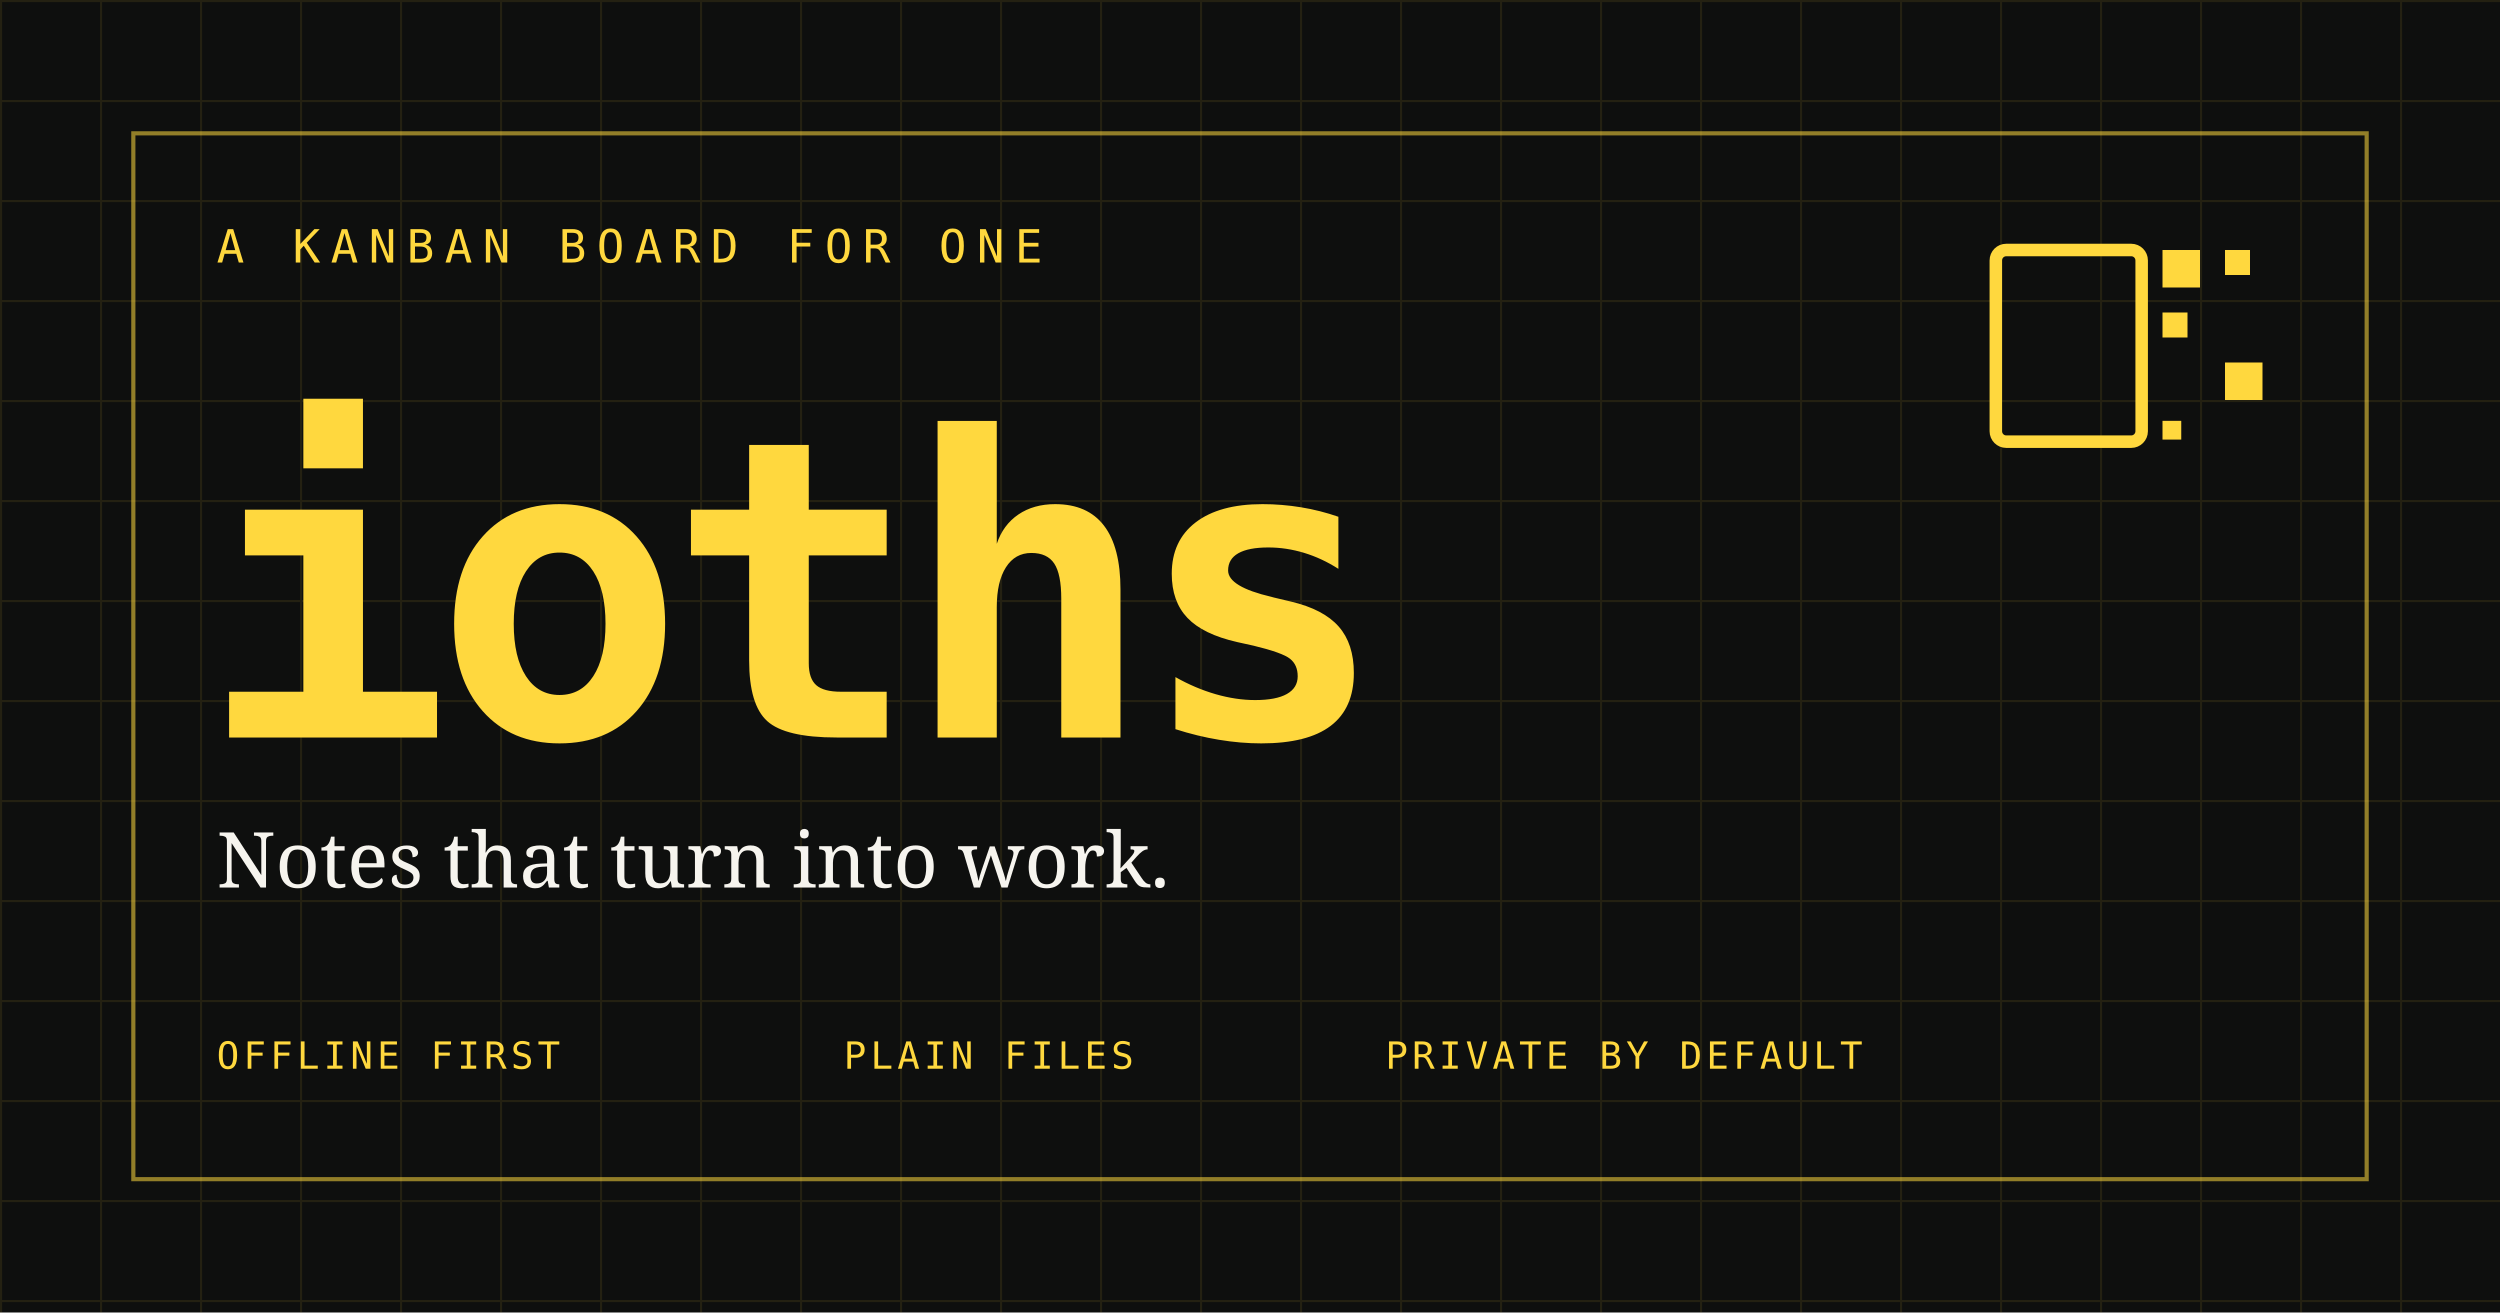
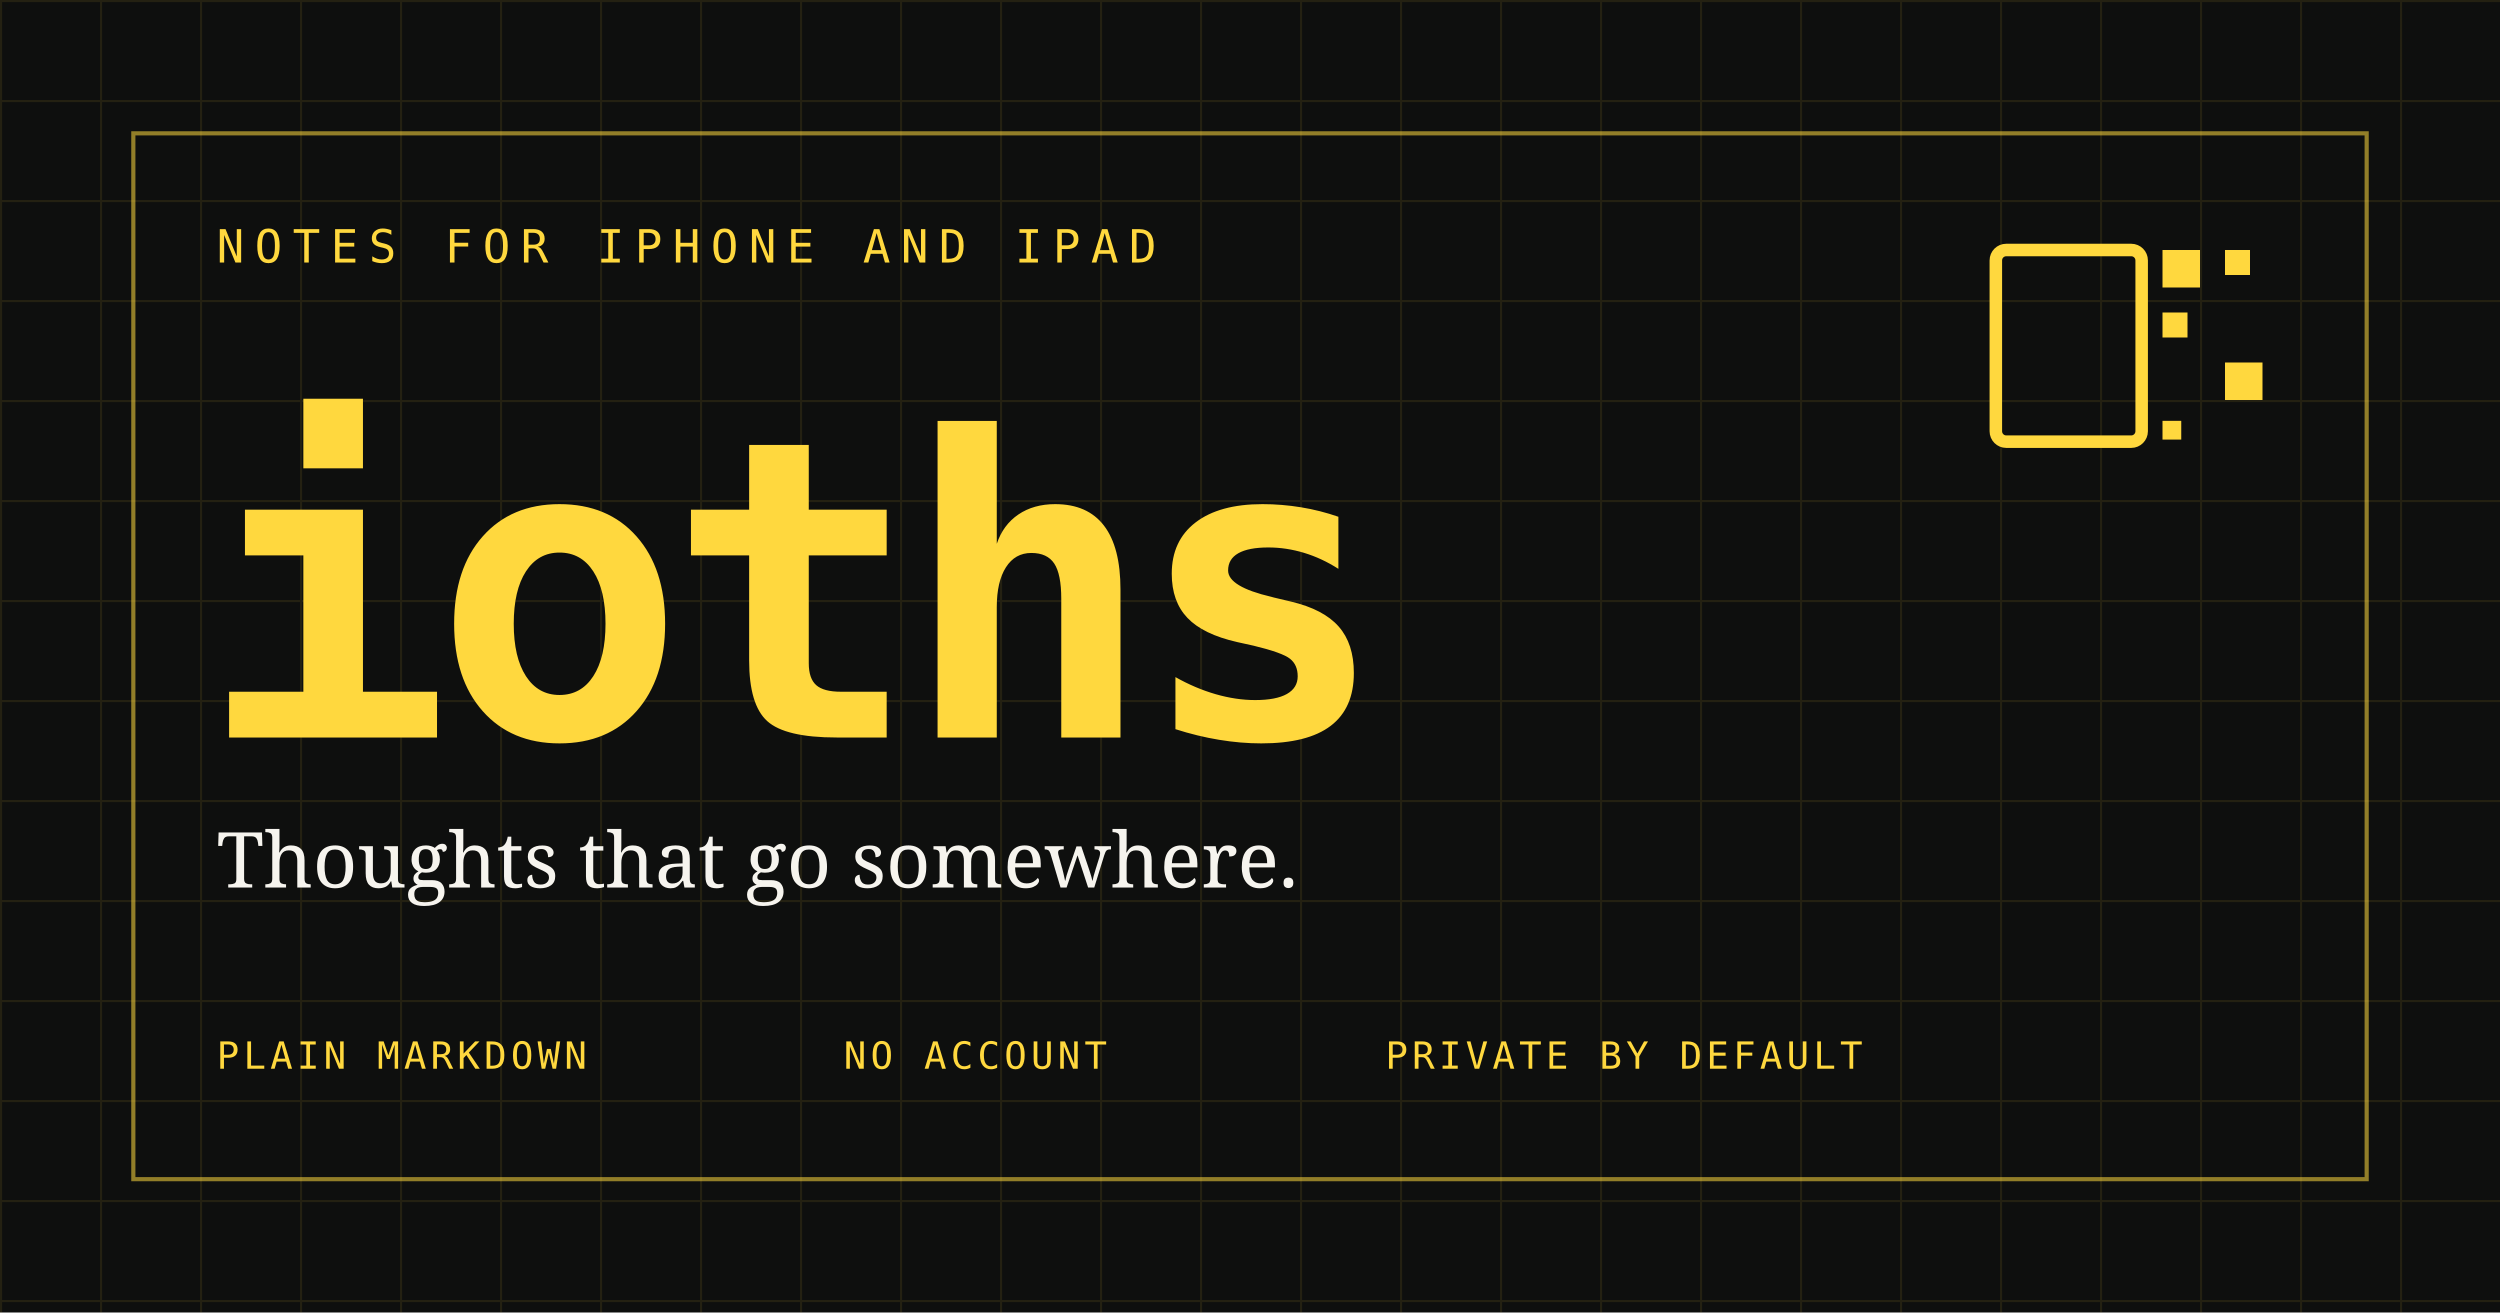
<svg xmlns="http://www.w3.org/2000/svg" width="1200" height="630" viewBox="0 0 1200 630" role="img" aria-labelledby="title description">
  <defs>
    <pattern id="grid" width="48" height="48" patternUnits="userSpaceOnUse">
      <path d="M48 0H0V48" fill="none" stroke="#ffd83e" stroke-opacity="0.09" stroke-width="2" />
    </pattern>
  </defs>
  <rect width="1200" height="630" fill="#0e0f0e" />
  <rect width="1200" height="630" fill="url(#grid)" />
  <rect x="64" y="64" width="1072" height="502" fill="none" stroke="#ffd83e" stroke-opacity="0.55" stroke-width="2" />
-   <text x="104" y="126" fill="#ffd83e" font-family="ui-monospace, SFMono-Regular, Menlo, monospace" font-size="22" letter-spacing="5">A KANBAN BOARD FOR ONE</text>
+   <text x="104" y="126" fill="#ffd83e" font-family="ui-monospace, SFMono-Regular, Menlo, monospace" font-size="22" letter-spacing="5">NOTES FOR IPHONE AND IPAD</text>
  <text x="96" y="354" fill="#ffd83e" font-family="Menlo, ui-monospace, monospace" font-weight="700" font-size="200" letter-spacing="-8">ioths</text>
-   <text x="104" y="426" fill="#f6f4ee" font-family="Georgia, serif" font-size="37">Notes that turn into work.</text>
+   <text x="104" y="426" fill="#f6f4ee" font-family="Georgia, serif" font-size="37">Thoughts that go somewhere.</text>
  <g fill="#ffd83e" font-family="ui-monospace, SFMono-Regular, Menlo, monospace" font-size="18" letter-spacing="2">
-     <text x="104" y="513">OFFLINE FIRST</text>
-     <text x="405" y="513">PLAIN FILES</text>
+     <text x="104" y="513">PLAIN MARKDOWN</text>
+     <text x="405" y="513">NO ACCOUNT</text>
    <text x="665" y="513">PRIVATE BY DEFAULT</text>
  </g>
  <g fill="#ffd83e">
    <rect x="958" y="120" width="70" height="92" rx="5" fill="none" stroke="#ffd83e" stroke-width="6" />
    <rect x="1038" y="120" width="18" height="18" />
    <rect x="1068" y="120" width="12" height="12" />
    <rect x="1038" y="150" width="12" height="12" />
    <rect x="1068" y="174" width="18" height="18" />
    <rect x="1038" y="202" width="9" height="9" />
  </g>
</svg>
